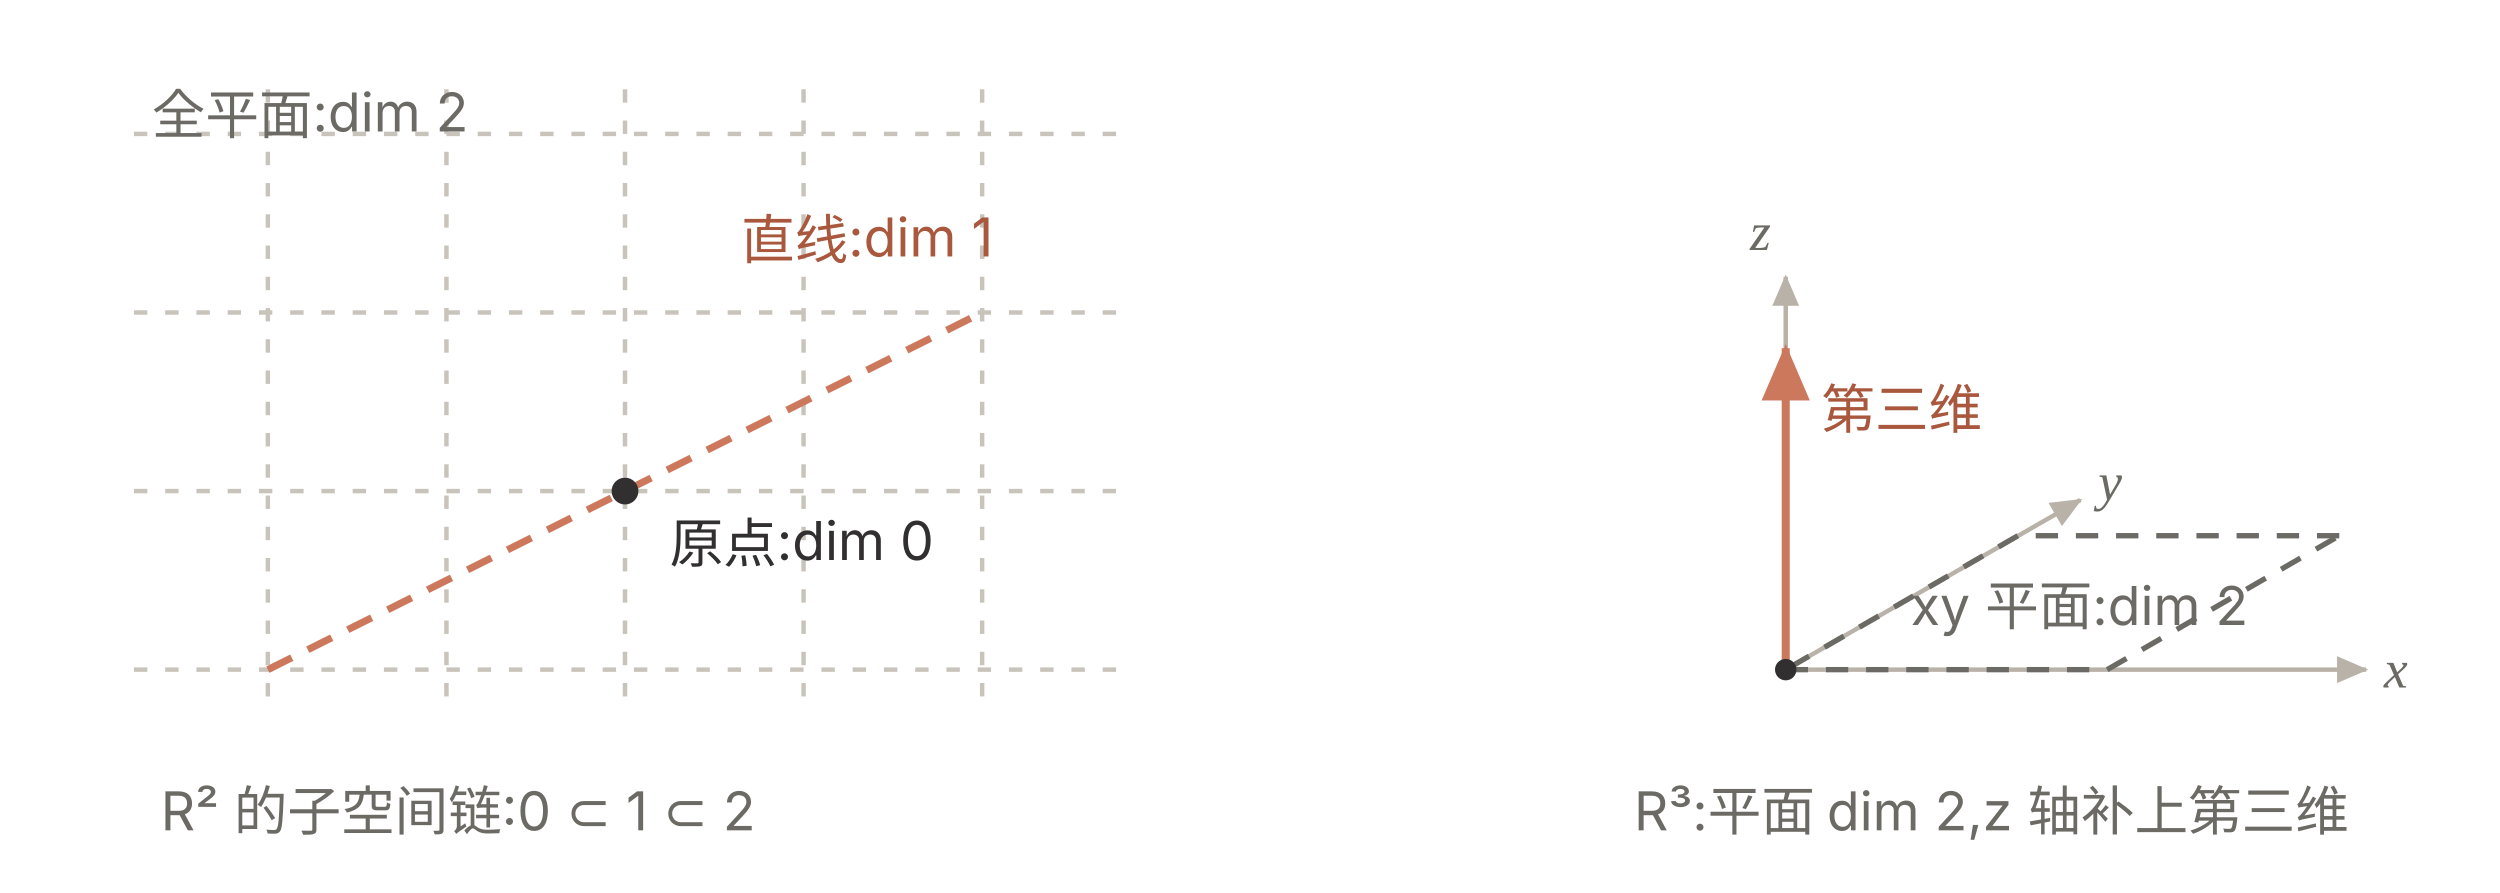
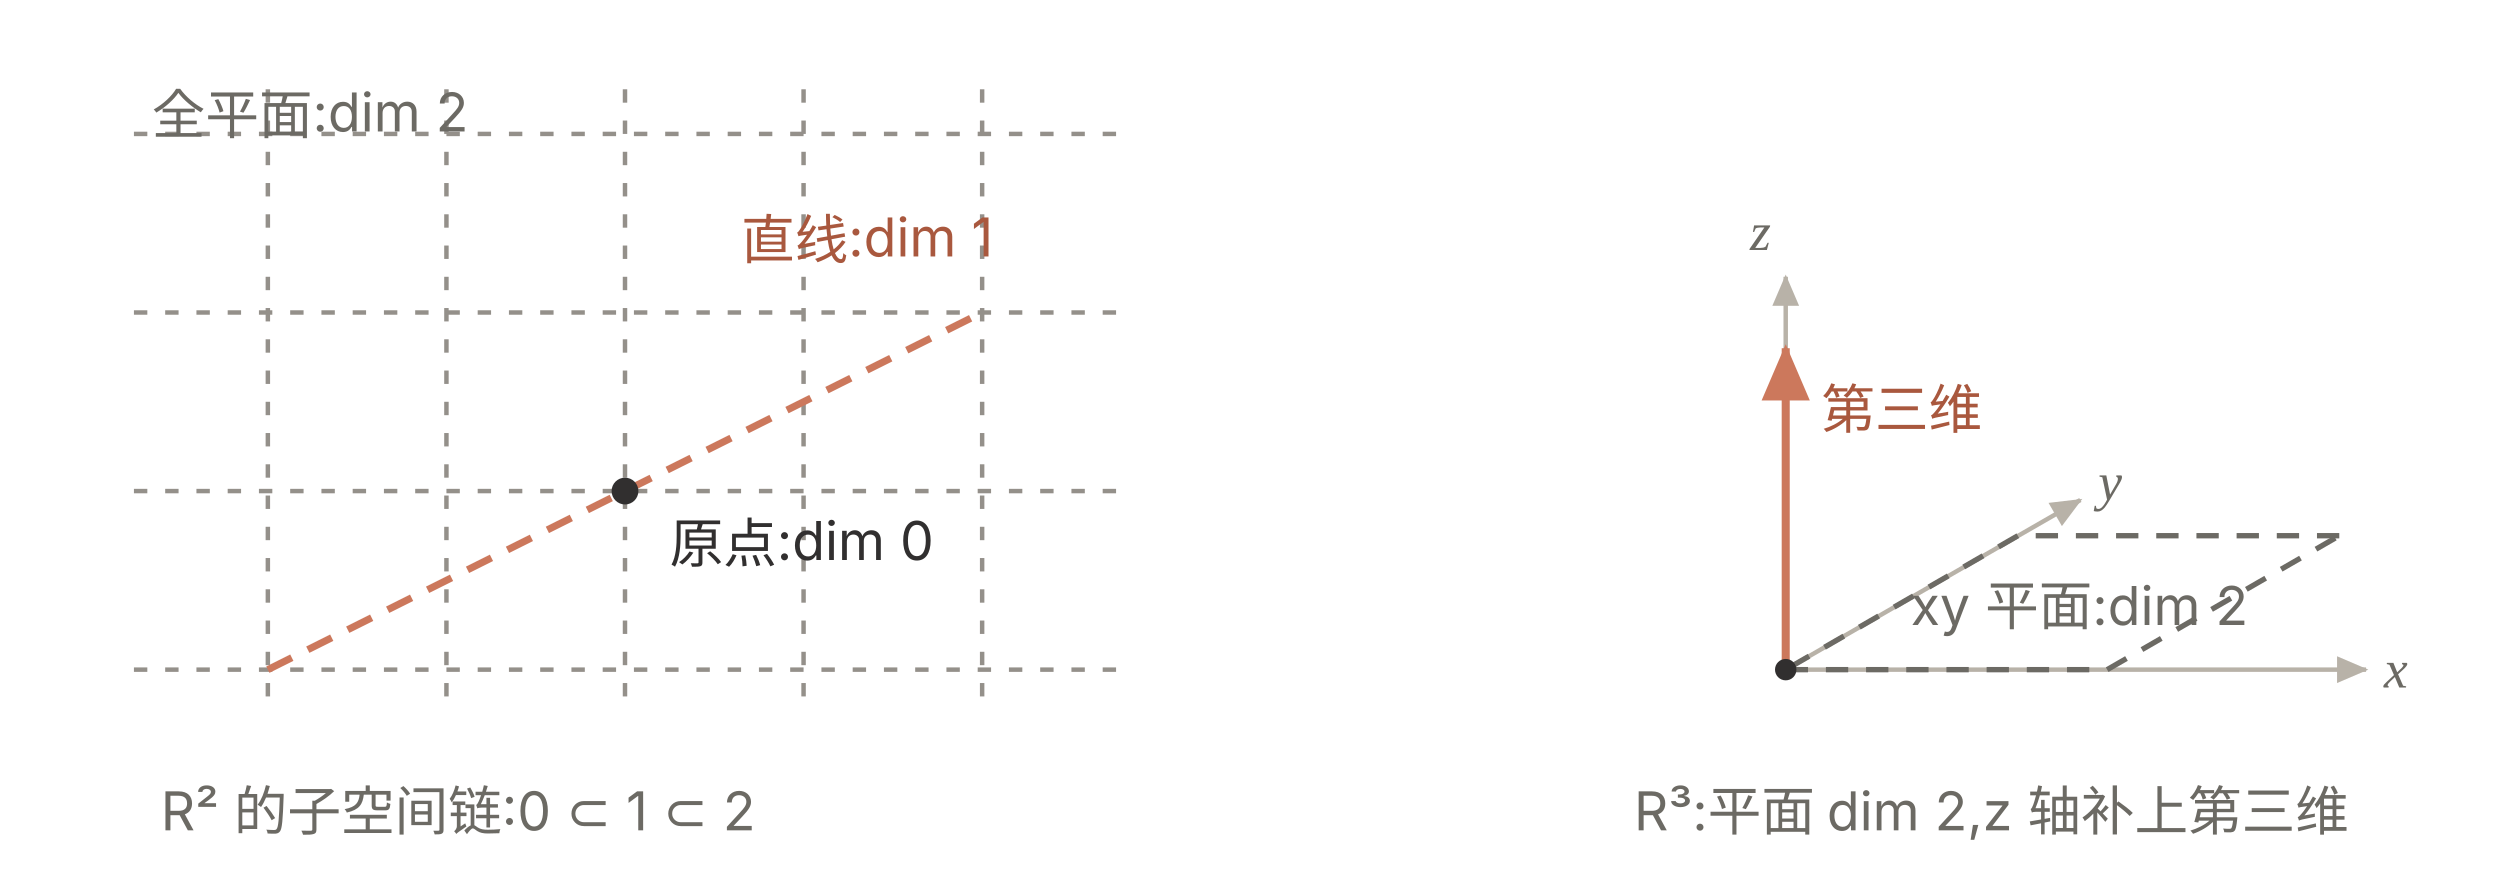
- <svg xmlns="http://www.w3.org/2000/svg" width="560" height="200" viewBox="0 0 560 200">
+ <svg xmlns="http://www.w3.org/2000/svg" data-svg-theme="paper-ink-v1" width="560" height="200" viewBox="0 0 560 200">
+   <style>
+   .svg-axis-fill { fill: #b8b2a8; }
+   .svg-axis-stroke { stroke: #b8b2a8; }
+   .svg-coral-stroke-stroke { stroke: #cc785c; }
+   .svg-coral-text-fill { fill: #a9583e; }
+   .svg-muted-fill { fill: #6c6a64; }
+   .svg-special-fill-fill-312f2f { fill: #312f2f; }
+   .svg-special-fill-fill-cc785c { fill: #cc785c; }
+   .svg-special-graphic-stroke-6c6a64 { stroke: #6c6a64; }
+   .svg-special-graphic-stroke-c9c4bb { stroke: #94908a; }
+   .svg-special-text-fill-312f2f { fill: #312f2f; }
+ 
+ 
+ 
+ @media (prefers-color-scheme: dark) {
+     .svg-axis-fill { fill: #8b8a83; }
+     .svg-axis-stroke { stroke: #8b8a83; }
+     .svg-coral-stroke-stroke { stroke: #e28466; }
+     .svg-coral-text-fill { fill: #dc896d; }
+     .svg-muted-fill { fill: #aaa9a1; }
+     .svg-special-fill-fill-312f2f { fill: #636262; }
+     .svg-special-fill-fill-cc785c { fill: #cc785c; }
+     .svg-special-graphic-stroke-6c6a64 { stroke: #6c6a64; }
+     .svg-special-graphic-stroke-c9c4bb { stroke: #94908a; }
+     .svg-special-text-fill-312f2f { fill: #a5a4a4; }
+ 
+ 
+ 
+   }
+ </style>
  <defs>
    <marker id="dm-arr-coral" markerWidth="7" markerHeight="7" refX="6.5" refY="3" orient="auto" markerUnits="strokeWidth">
-       <path d="M0,0 L0,6 L7,3 z" fill="#cc785c" />
+       <path d="M0,0 L0,6 L7,3 z" class="svg-special-fill-fill-cc785c" />
    </marker>
    <marker id="dm-arr-axis" markerWidth="7" markerHeight="7" refX="6.5" refY="3" orient="auto" markerUnits="strokeWidth">
-       <path d="M0,0 L0,6 L7,3 z" fill="#b8b2a8" />
+       <path d="M0,0 L0,6 L7,3 z" class="svg-axis-fill" />
    </marker>
  </defs>
-   <line x1="60" y1="20" x2="60" y2="160" stroke="#c9c4bb" stroke-width="1" stroke-dasharray="3 4" />
-   <line x1="100" y1="20" x2="100" y2="160" stroke="#c9c4bb" stroke-width="1" stroke-dasharray="3 4" />
-   <line x1="140" y1="20" x2="140" y2="160" stroke="#c9c4bb" stroke-width="1" stroke-dasharray="3 4" />
-   <line x1="180" y1="20" x2="180" y2="160" stroke="#c9c4bb" stroke-width="1" stroke-dasharray="3 4" />
-   <line x1="220" y1="20" x2="220" y2="160" stroke="#c9c4bb" stroke-width="1" stroke-dasharray="3 4" />
-   <line x1="30" y1="30" x2="250" y2="30" stroke="#c9c4bb" stroke-width="1" stroke-dasharray="3 4" />
-   <line x1="30" y1="70" x2="250" y2="70" stroke="#c9c4bb" stroke-width="1" stroke-dasharray="3 4" />
-   <line x1="30" y1="110" x2="250" y2="110" stroke="#c9c4bb" stroke-width="1" stroke-dasharray="3 4" />
-   <line x1="30" y1="150" x2="250" y2="150" stroke="#c9c4bb" stroke-width="1" stroke-dasharray="3 4" />
-   <line x1="60" y1="150" x2="220" y2="70" stroke="#cc785c" stroke-width="1.6" stroke-dasharray="6 4" />
-   <circle cx="140" cy="110" r="3" fill="#312f2f" />
-   <text x="34" y="30" font-family="system-ui, -apple-system, 'PingFang SC', 'Hiragino Sans GB', 'Microsoft YaHei', sans-serif" font-size="12" fill="#6c6a64">全平面:dim 2</text>
-   <text x="166" y="58" font-family="system-ui, -apple-system, 'PingFang SC', 'Hiragino Sans GB', 'Microsoft YaHei', sans-serif" font-size="12" fill="#a9583e">直线:dim 1</text>
-   <text x="150" y="126" font-family="system-ui, -apple-system, 'PingFang SC', 'Hiragino Sans GB', 'Microsoft YaHei', sans-serif" font-size="12" fill="#312f2f">原点:dim 0</text>
-   <text x="36" y="186" font-family="system-ui, -apple-system, 'PingFang SC', 'Hiragino Sans GB', 'Microsoft YaHei', sans-serif" font-size="12" fill="#6c6a64">R² 的子空间链:0 ⊂ 1 ⊂ 2</text>
-   <line x1="400" y1="150" x2="530" y2="150" stroke="#b8b2a8" stroke-width="1" marker-end="url(#dm-arr-axis)" />
-   <line x1="400" y1="150" x2="466" y2="112" stroke="#b8b2a8" stroke-width="1" marker-end="url(#dm-arr-axis)" />
-   <line x1="400" y1="150" x2="400" y2="62" stroke="#b8b2a8" stroke-width="1" marker-end="url(#dm-arr-axis)" />
-   <text x="534" y="154" font-family="Georgia, 'Times New Roman', serif" font-style="italic" font-size="12" fill="#6c6a64">x</text>
-   <text x="470" y="112" font-family="Georgia, 'Times New Roman', serif" font-style="italic" font-size="12" fill="#6c6a64">y</text>
-   <text x="392" y="56" font-family="Georgia, 'Times New Roman', serif" font-style="italic" font-size="12" fill="#6c6a64">z</text>
-   <line x1="400" y1="150" x2="472" y2="150" stroke="#6c6a64" stroke-width="1.2" stroke-dasharray="5 4" />
-   <line x1="472" y1="150" x2="524" y2="120" stroke="#6c6a64" stroke-width="1.2" stroke-dasharray="5 4" />
-   <line x1="524" y1="120" x2="452" y2="120" stroke="#6c6a64" stroke-width="1.2" stroke-dasharray="5 4" />
-   <line x1="452" y1="120" x2="400" y2="150" stroke="#6c6a64" stroke-width="1.2" stroke-dasharray="5 4" />
-   <line x1="400" y1="150" x2="400" y2="78" stroke="#cc785c" stroke-width="1.8" marker-end="url(#dm-arr-coral)" />
-   <circle cx="400" cy="150" r="2.4" fill="#312f2f" />
-   <text x="428" y="140" font-family="system-ui, -apple-system, 'PingFang SC', 'Hiragino Sans GB', 'Microsoft YaHei', sans-serif" font-size="12" fill="#6c6a64">xy 平面:dim 2</text>
-   <text x="408" y="96" font-family="system-ui, -apple-system, 'PingFang SC', 'Hiragino Sans GB', 'Microsoft YaHei', sans-serif" font-size="12" fill="#a9583e">第三维</text>
-   <text x="366" y="186" font-family="system-ui, -apple-system, 'PingFang SC', 'Hiragino Sans GB', 'Microsoft YaHei', sans-serif" font-size="12" fill="#6c6a64">R³:平面 dim 2,z 轴补上第三维</text>
+   <line x1="60" y1="20" x2="60" y2="160" stroke-width="1" stroke-dasharray="3 4" class="svg-special-graphic-stroke-c9c4bb" />
+   <line x1="100" y1="20" x2="100" y2="160" stroke-width="1" stroke-dasharray="3 4" class="svg-special-graphic-stroke-c9c4bb" />
+   <line x1="140" y1="20" x2="140" y2="160" stroke-width="1" stroke-dasharray="3 4" class="svg-special-graphic-stroke-c9c4bb" />
+   <line x1="180" y1="20" x2="180" y2="160" stroke-width="1" stroke-dasharray="3 4" class="svg-special-graphic-stroke-c9c4bb" />
+   <line x1="220" y1="20" x2="220" y2="160" stroke-width="1" stroke-dasharray="3 4" class="svg-special-graphic-stroke-c9c4bb" />
+   <line x1="30" y1="30" x2="250" y2="30" stroke-width="1" stroke-dasharray="3 4" class="svg-special-graphic-stroke-c9c4bb" />
+   <line x1="30" y1="70" x2="250" y2="70" stroke-width="1" stroke-dasharray="3 4" class="svg-special-graphic-stroke-c9c4bb" />
+   <line x1="30" y1="110" x2="250" y2="110" stroke-width="1" stroke-dasharray="3 4" class="svg-special-graphic-stroke-c9c4bb" />
+   <line x1="30" y1="150" x2="250" y2="150" stroke-width="1" stroke-dasharray="3 4" class="svg-special-graphic-stroke-c9c4bb" />
+   <line x1="60" y1="150" x2="220" y2="70" stroke-width="1.6" stroke-dasharray="6 4" class="svg-coral-stroke-stroke" />
+   <circle cx="140" cy="110" r="3" class="svg-special-fill-fill-312f2f" />
+   <text x="34" y="30" font-family="system-ui, -apple-system, 'PingFang SC', 'Hiragino Sans GB', 'Microsoft YaHei', sans-serif" font-size="12" class="svg-muted-fill">全平面:dim 2</text>
+   <text x="166" y="58" font-family="system-ui, -apple-system, 'PingFang SC', 'Hiragino Sans GB', 'Microsoft YaHei', sans-serif" font-size="12" class="svg-coral-text-fill">直线:dim 1</text>
+   <text x="150" y="126" font-family="system-ui, -apple-system, 'PingFang SC', 'Hiragino Sans GB', 'Microsoft YaHei', sans-serif" font-size="12" class="svg-special-text-fill-312f2f">原点:dim 0</text>
+   <text x="36" y="186" font-family="system-ui, -apple-system, 'PingFang SC', 'Hiragino Sans GB', 'Microsoft YaHei', sans-serif" font-size="12" class="svg-muted-fill">R² 的子空间链:0 ⊂ 1 ⊂ 2</text>
+   <line x1="400" y1="150" x2="530" y2="150" stroke-width="1" marker-end="url(#dm-arr-axis)" class="svg-axis-stroke" />
+   <line x1="400" y1="150" x2="466" y2="112" stroke-width="1" marker-end="url(#dm-arr-axis)" class="svg-axis-stroke" />
+   <line x1="400" y1="150" x2="400" y2="62" stroke-width="1" marker-end="url(#dm-arr-axis)" class="svg-axis-stroke" />
+   <text x="534" y="154" font-family="Georgia, 'Times New Roman', serif" font-style="italic" font-size="12" class="svg-muted-fill">x</text>
+   <text x="470" y="112" font-family="Georgia, 'Times New Roman', serif" font-style="italic" font-size="12" class="svg-muted-fill">y</text>
+   <text x="392" y="56" font-family="Georgia, 'Times New Roman', serif" font-style="italic" font-size="12" class="svg-muted-fill">z</text>
+   <line x1="400" y1="150" x2="472" y2="150" stroke-width="1.2" stroke-dasharray="5 4" class="svg-special-graphic-stroke-6c6a64" />
+   <line x1="472" y1="150" x2="524" y2="120" stroke-width="1.2" stroke-dasharray="5 4" class="svg-special-graphic-stroke-6c6a64" />
+   <line x1="524" y1="120" x2="452" y2="120" stroke-width="1.2" stroke-dasharray="5 4" class="svg-special-graphic-stroke-6c6a64" />
+   <line x1="452" y1="120" x2="400" y2="150" stroke-width="1.2" stroke-dasharray="5 4" class="svg-special-graphic-stroke-6c6a64" />
+   <line x1="400" y1="150" x2="400" y2="78" stroke-width="1.8" marker-end="url(#dm-arr-coral)" class="svg-coral-stroke-stroke" />
+   <circle cx="400" cy="150" r="2.4" class="svg-special-fill-fill-312f2f" />
+   <text x="428" y="140" font-family="system-ui, -apple-system, 'PingFang SC', 'Hiragino Sans GB', 'Microsoft YaHei', sans-serif" font-size="12" class="svg-muted-fill">xy 平面:dim 2</text>
+   <text x="408" y="96" font-family="system-ui, -apple-system, 'PingFang SC', 'Hiragino Sans GB', 'Microsoft YaHei', sans-serif" font-size="12" class="svg-coral-text-fill">第三维</text>
+   <text x="366" y="186" font-family="system-ui, -apple-system, 'PingFang SC', 'Hiragino Sans GB', 'Microsoft YaHei', sans-serif" font-size="12" class="svg-muted-fill">R³:平面 dim 2,z 轴补上第三维</text>
</svg>
